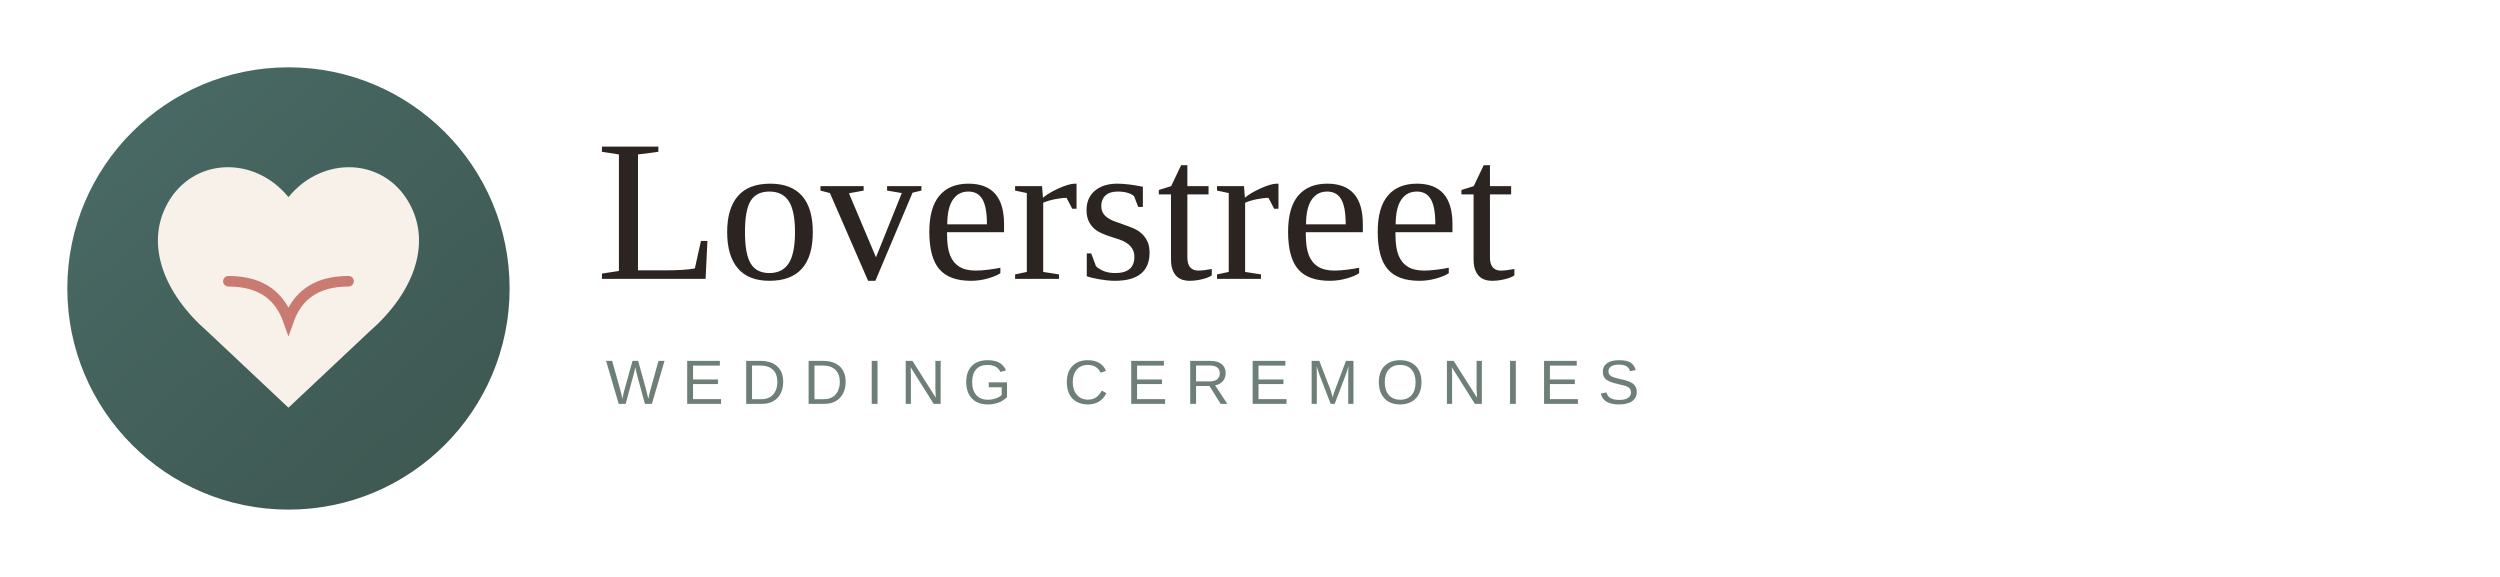
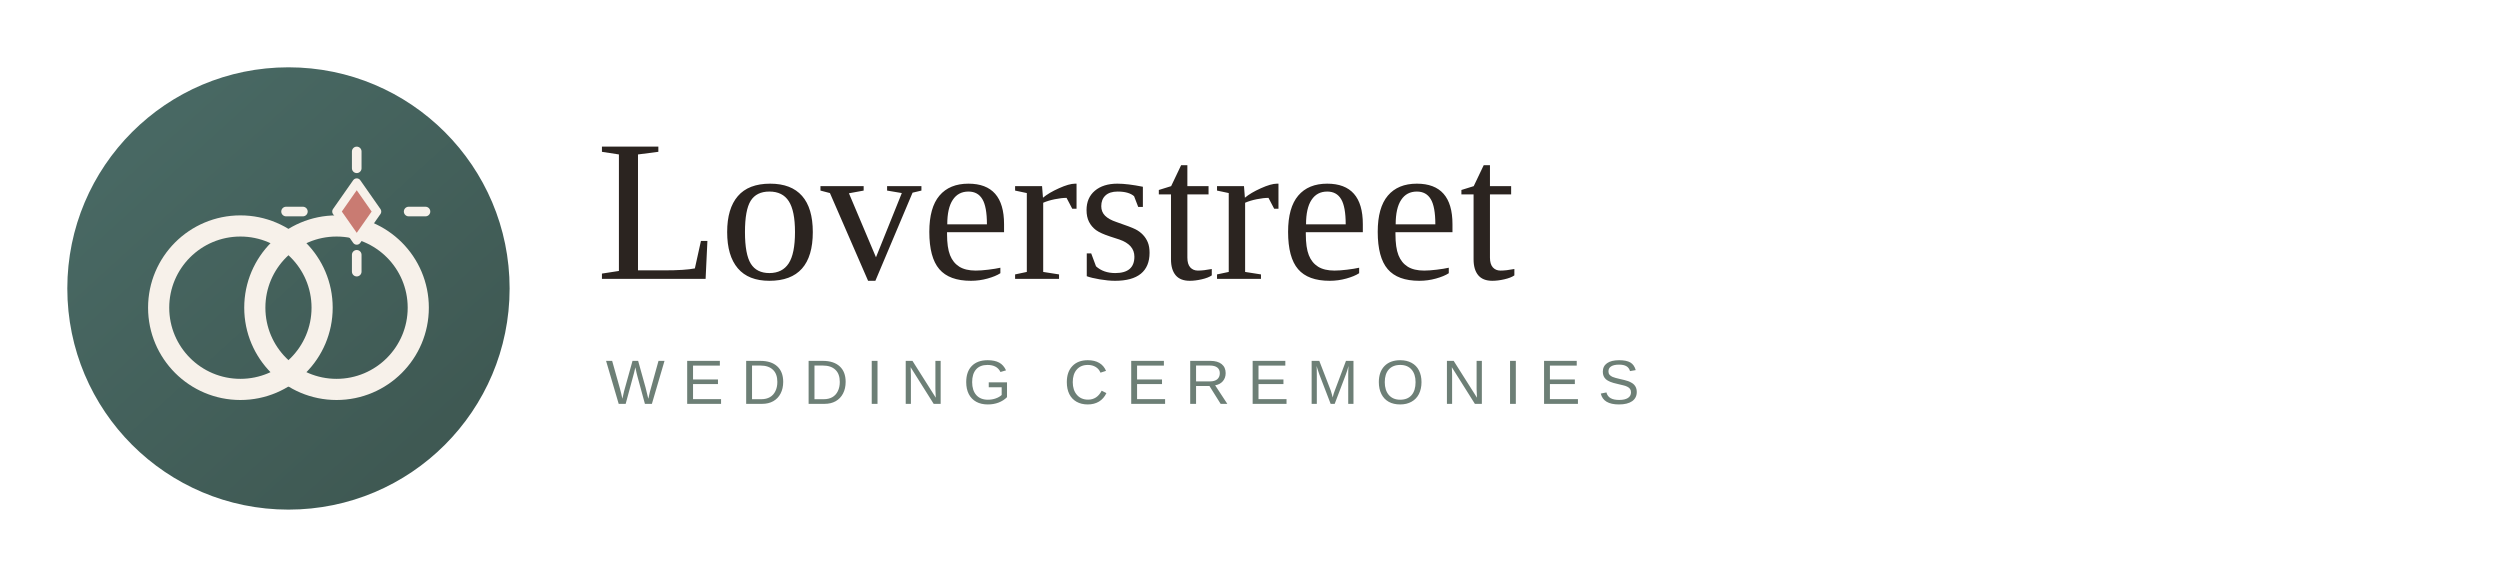
<svg xmlns="http://www.w3.org/2000/svg" viewBox="0 0 520 120" role="img" aria-label="Loverstreet Wedding Ceremonies">
  <defs>
    <linearGradient id="markFill" x1="20" y1="16" x2="100" y2="104" gradientUnits="userSpaceOnUse">
      <stop offset="0%" stop-color="#4a6b66" />
      <stop offset="100%" stop-color="#3d5650" />
    </linearGradient>
  </defs>
  <circle cx="60" cy="60" r="46" fill="url(#markFill)" />
-   <path d="M60 41c7.2-8.8 20-8.2 25.2 1.4 4.6 8.4.8 18.6-8.4 26.6L60 84.8 43.2 69c-9.2-8-13-18.2-8.4-26.6C40 32.8 52.8 32.2 60 41z" fill="#f7f1ea" />
-   <path d="M47.5 58.5c7.2 0 10.8 3.4 12.5 8.2 1.7-4.8 5.3-8.2 12.5-8.2" fill="none" stroke="#c97b72" stroke-width="2.2" stroke-linecap="round" />
+   <circle cx="50" cy="64" r="17" fill="none" stroke="#f7f1ea" stroke-width="4.4" />
+   <circle cx="70" cy="64" r="17" fill="none" stroke="#f7f1ea" stroke-width="4.4" />
+   <path d="M70 44l4.2-6 4.2 6-4.2 6z" fill="#c97b72" stroke="#f7f1ea" stroke-width="1.8" stroke-linejoin="round" />
+   <path d="M74.2 35v-3.5M74.2 56.5V53M63 44h-3.5M88.5 44H85" stroke="#f7f1ea" stroke-width="2" stroke-linecap="round" />
  <text x="124" y="58" font-family="Georgia, 'Times New Roman', serif" font-size="42" fill="#2b2420">Loverstreet</text>
  <text x="126" y="84" font-family="Arial, Helvetica, sans-serif" font-size="13" letter-spacing="3.6" fill="#6d7f76">WEDDING CEREMONIES</text>
</svg>
